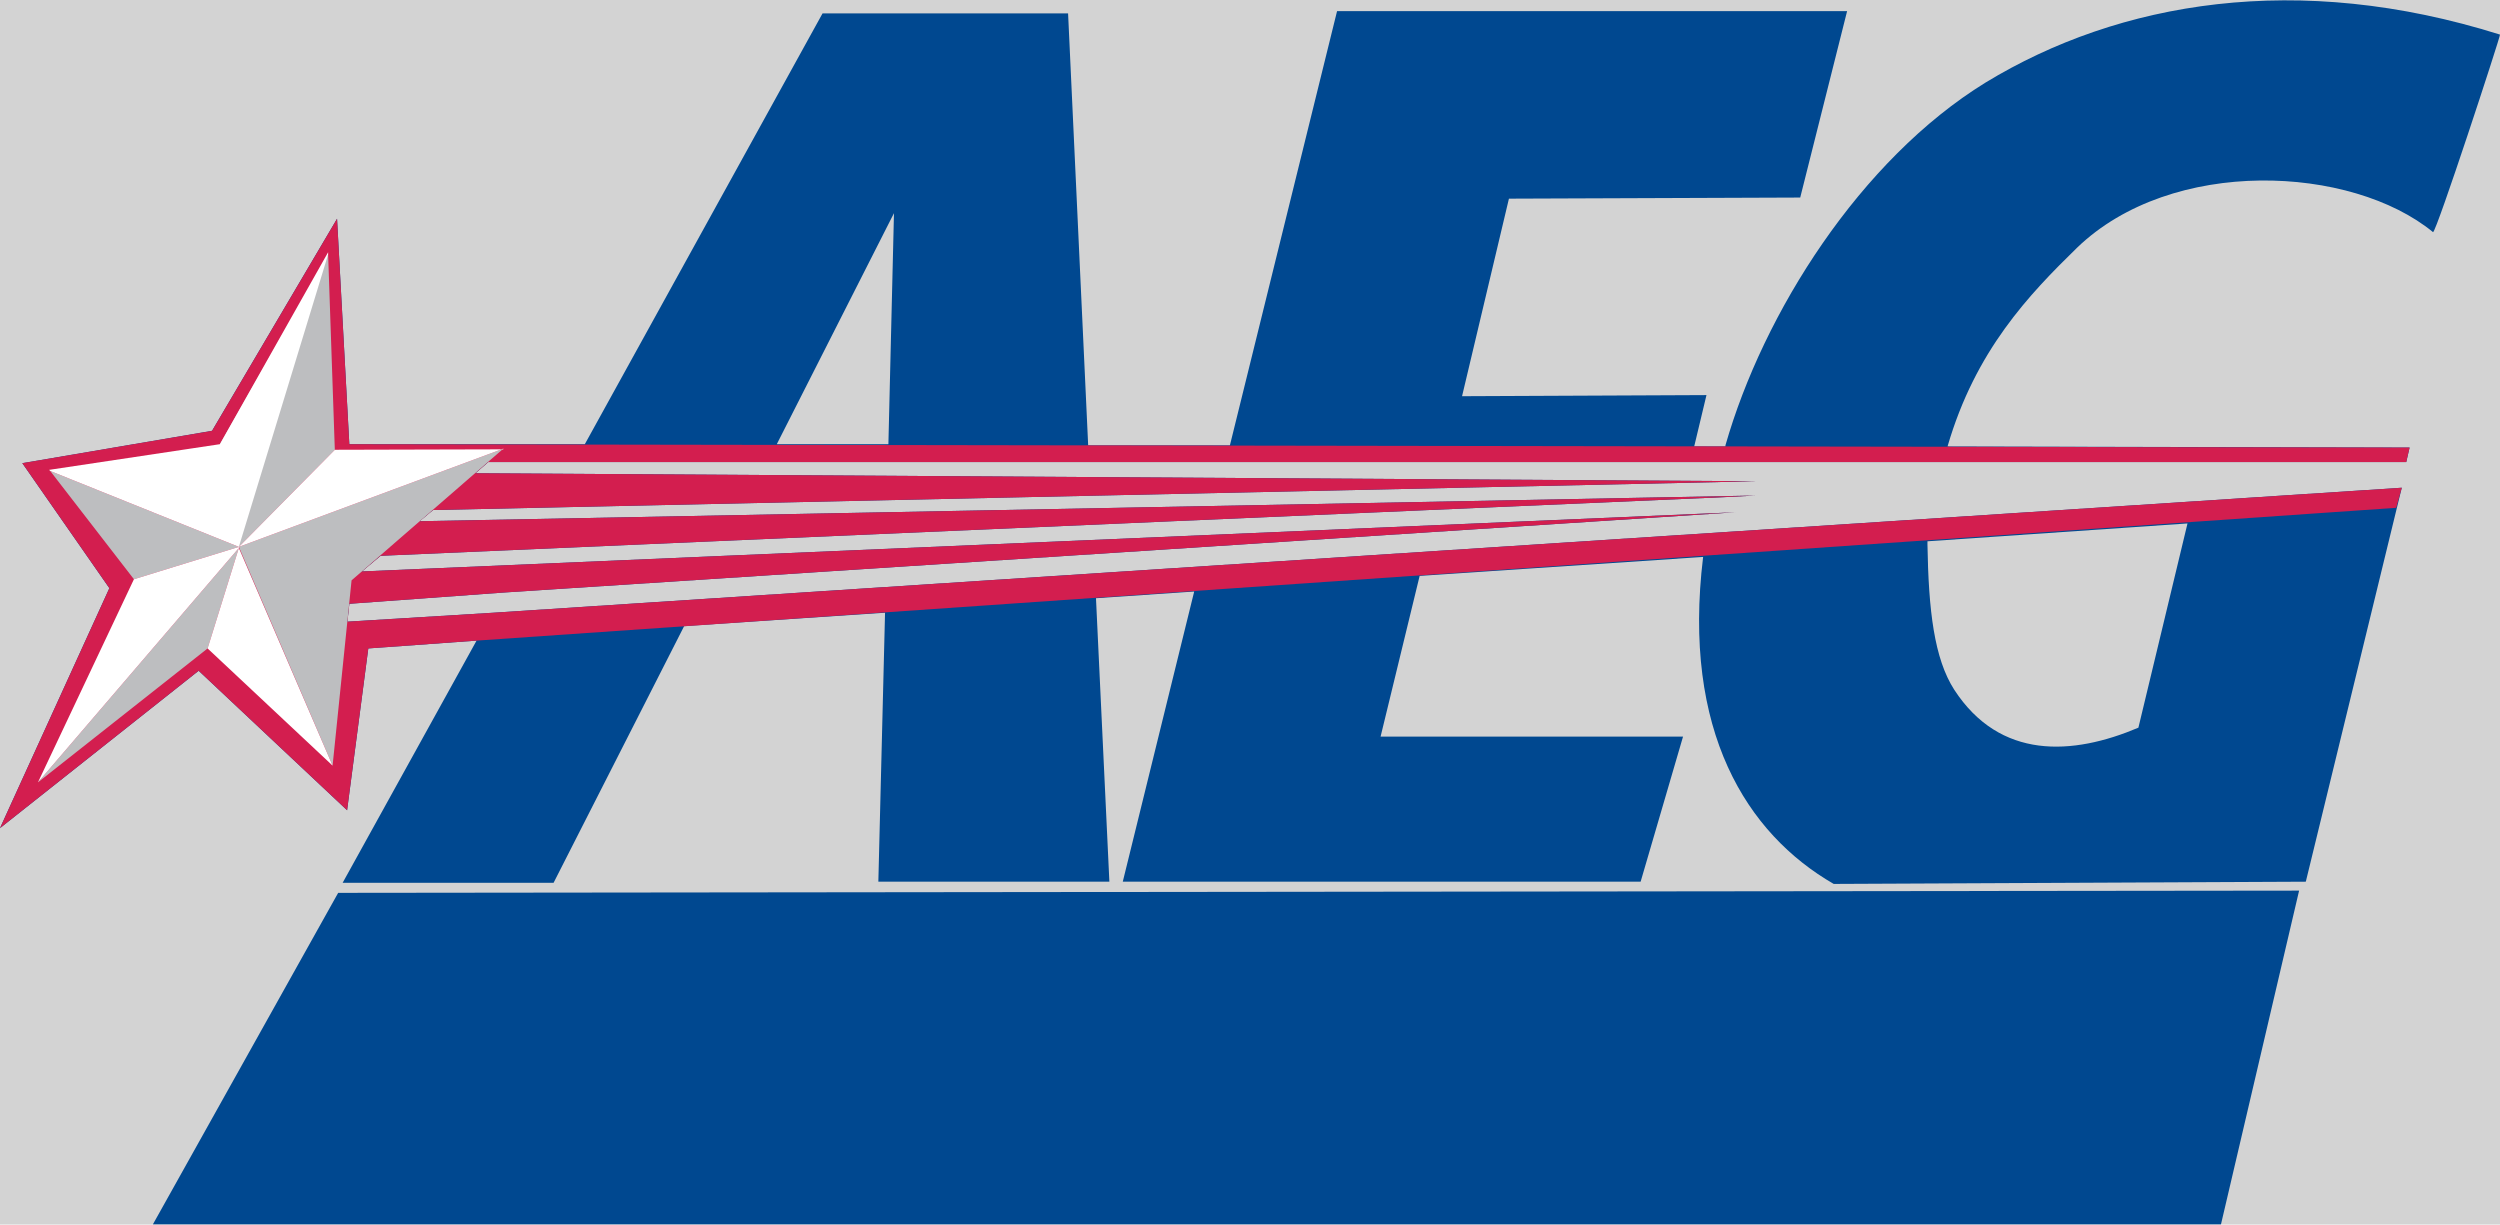
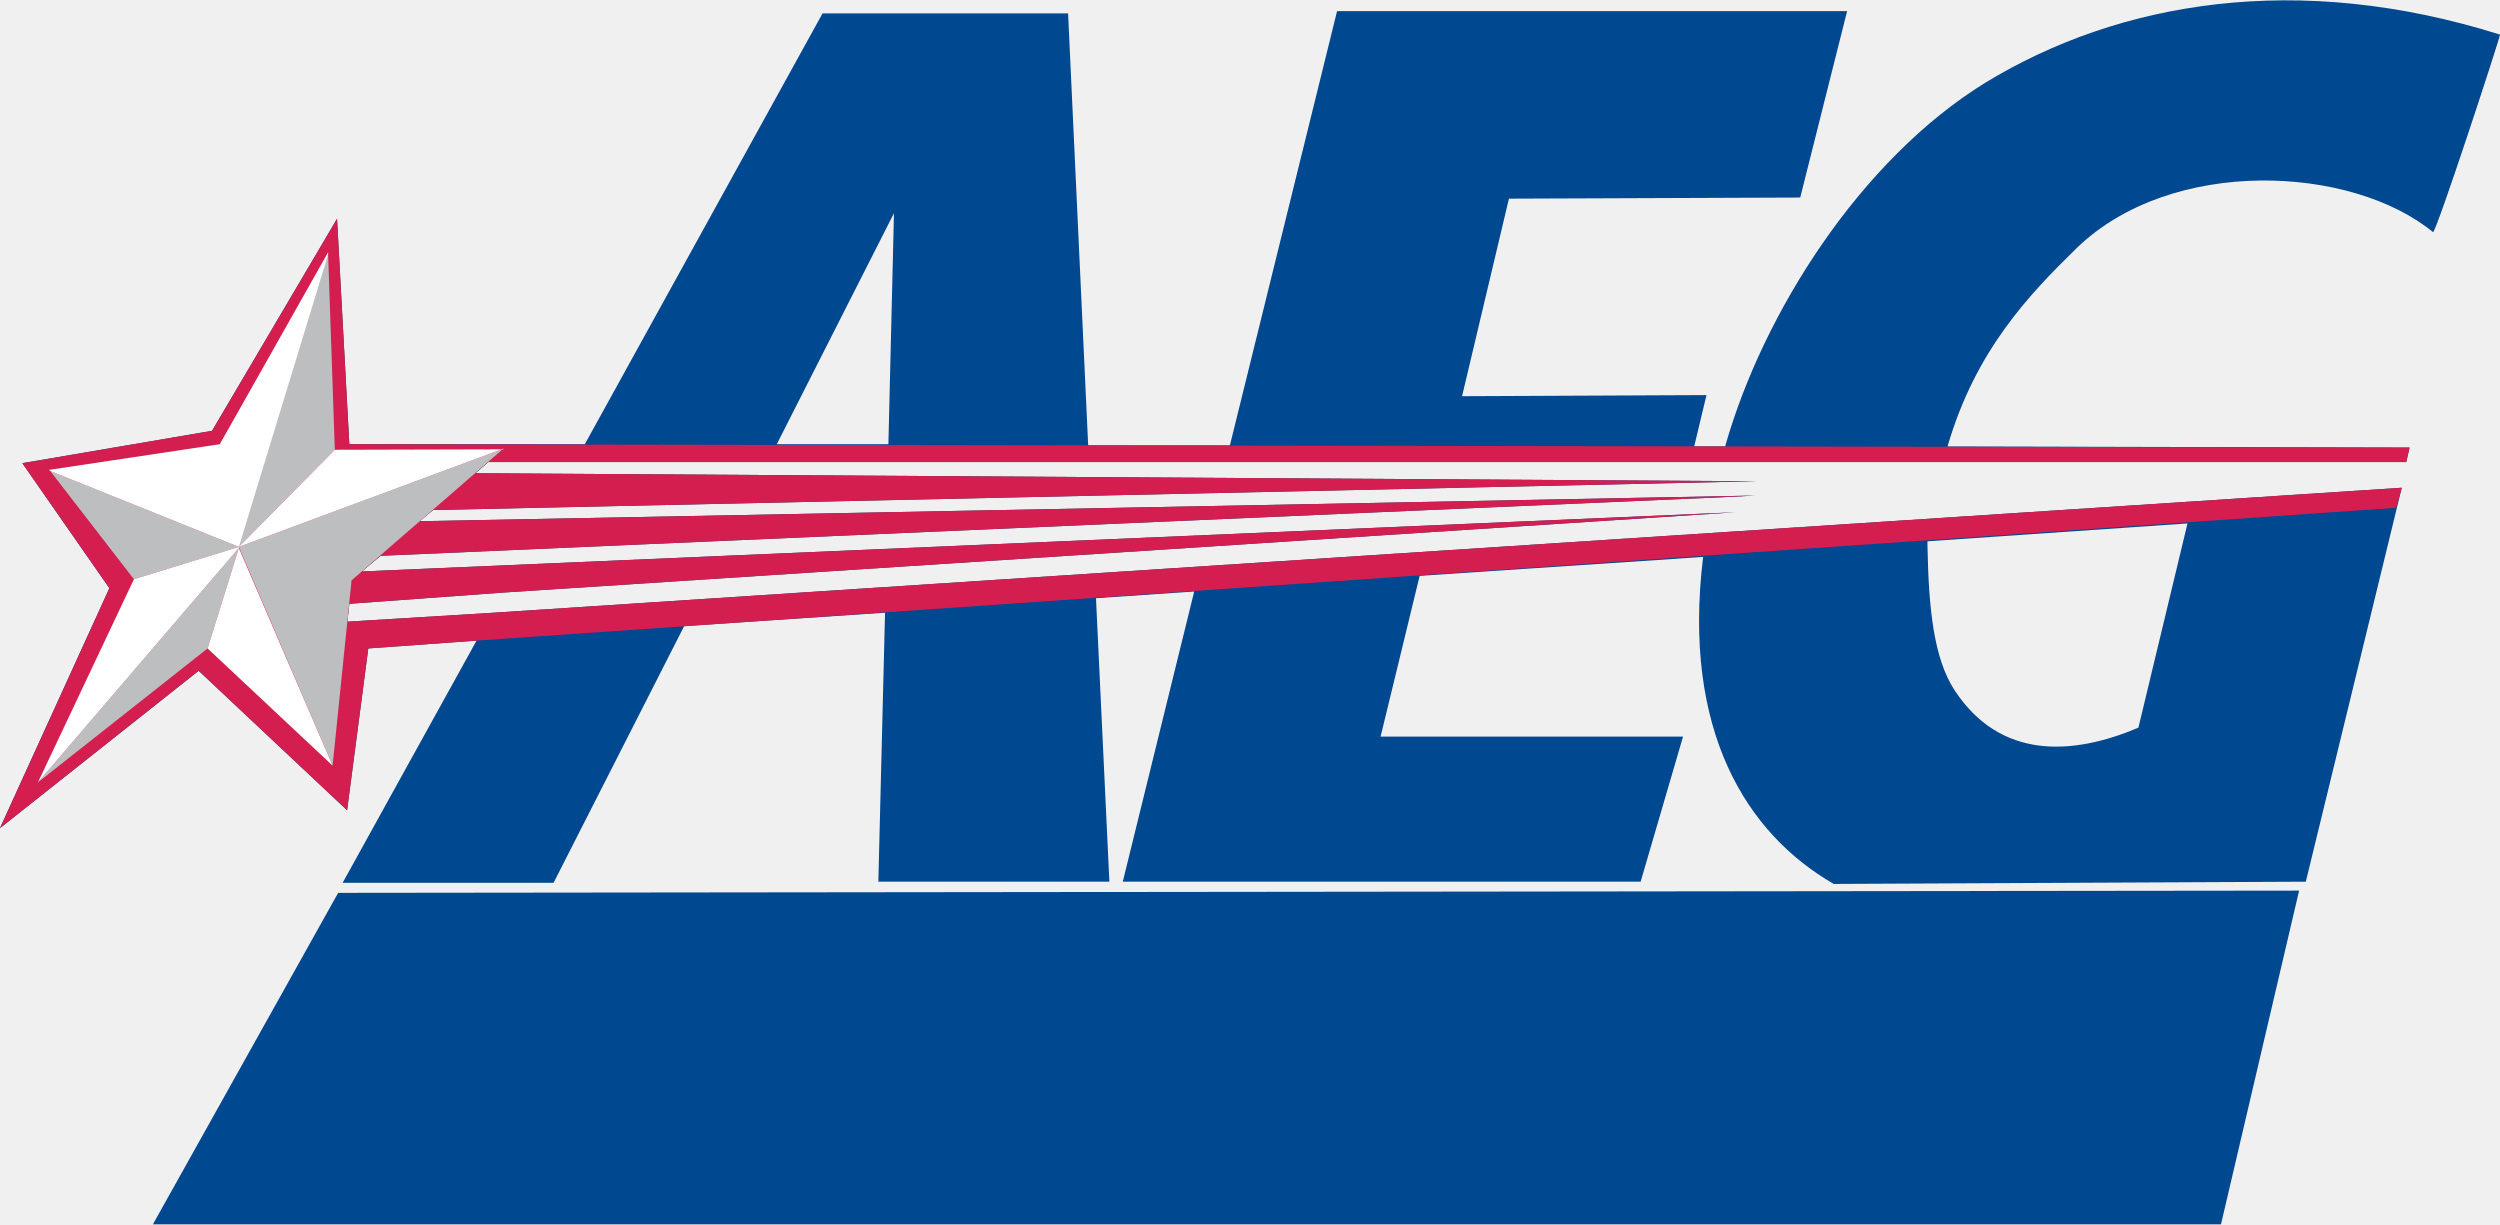
<svg xmlns="http://www.w3.org/2000/svg" viewBox="0 0 224 109.7">
-   <rect name="schelin" fill="lightgrey" width="100%" height="100%" />
  <style>
 .st0 {
 fill: #004890
 }
 .st1 { fill: #d31e4f; }
 .st2 { fill: #bdbec0; }
 </style>
  <path class="st0" d="M 13.7,109.7 L 199.0,109.7 L 206.0,79.8 L 30.3,80.0 L 13.7,109.7" />
  <path name="letters" class="st0" d="M 43.75,41.4 L 215.6,41.4 L 215.9,40.1 L 174.5,40.0 C 177.0,31.4 181.8,26.4 186.1,22.2 C 194.6,14.0 210.7,14.8 218.0,20.8 C 218.3,20.8 224.0,3.4 224.0,3.1 C 205.9,-2.6 189.9,0.1 177.9,7.4 C 166.7,14.3 158.0,28.0 154.6,39.9 L 154.6,40.0 L 151.8,40.0 L 152.9,35.4 L 131.0,35.5 L 135.2,17.8 L 161.3,17.7 L 165.5,1.0 L 119.8,1.0 L 110.2,39.9 L 97.5,39.9 L 95.7,1.2 L 73.7,1.2 L 52.4,39.8 L 31.3,39.8 L 30.2,19.6 L 19.0,38.6 L 2.0,41.5 L 9.8,52.7 L 0.0,74.2 L 17.8,60.1 L 31.1,72.6 L 33.0,58.1 L 42.7,57.4 L 30.7,79.1 L 49.6,79.1 L 61.3,56.1 L 79.3,54.9 L 78.7,79.0 L 99.4,79.0 L 98.2,53.6 L 107.0,53.0 L 100.6,79.0 L 147.0,79.0 L 150.8,66.0 L 123.7,66.0 L 127.2,51.6 L 152.6,49.9 C 150.7,65.5 156.5,74.7 164.3,79.2 L 206.6,79.0 L 215.2,43.7 L 44.2,54.9 L 31.13,55.7 L 31.3,54.1 L 45.0,53.1 L 155.5,45.9 L 153.1,46.0 L 32.43,51.2 L 34.1,49.8 L 153.2,44.6 L 153.4,44.6 L 157.3,44.4 L 37.6,46.7 L 38.8,45.7 L 153.8,43.2 L 157.2,43.1 L 153.8,43.1 L 42.6,42.4 M 172.7,48.5 L 196.0,46.9 L 191.6,65.2 C 185.7,67.7 179.2,68.1 175.1,61.8 C 173.3,59.0 172.8,54.7 172.7,48.8 L 172.7,48.5 L 172.7,48.5 M 79.6,39.8 L 69.6,39.8 L 80.1,19.1 L 79.6,39.8" />
  <path name="star" class="st1" d="   M 43.75,41.4   L 215.6,41.4   L 215.9,40.1   L 31.3,39.8   L 30.2,19.6   L 19.0,38.6   L 2.0,41.5   L 9.8,52.7   L 0.0,74.2   L 17.8,60.1   L 31.1,72.6   L 33.0,58.1   L 42.7,57.4   L 214.7,45.5   L 215.2,43.7   L 44.2,54.9   L 31.13,55.7   L 31.3,54.1   L 45.0,53.1   L 155.5,45.9   L 153.1,46.0   L 32.43,51.2   L 34.1,49.8   L 153.2,44.6   L 153.4,44.6   L 157.3,44.4   L 37.6,46.7   L 38.8,45.7   L 153.8,43.2   L 157.2,43.1   L 153.8,43.1   L 42.6,42.4   " />
  <path class="st2" d="   M 45.1,40.2   L 21.4,49.0   L 29.8,68.6   L 31.5,52    M 18.6,58.1   L 21.4,49.1   L 3.4,70.1     M 12.0,51.9   L 21.4,49.0   L 4.5,42.2    M 19.7,39.8   L 21.4,49.0   L 30.0,40.3   L 29.4,22.8    " />
  <path fill="white" d="   M 45.1,40.2   L 21.4,49.0   L 21.4,49.1   L 29.8,68.6   L 18.6,58.1   L 21.4,49.1   L 3.4,70.1   L 12.0,51.9   L 21.4,49.0   L 4.5,42.2   L 4.4,42.1   L 19.7,39.8   L 29.4,22.6   L 29.4,22.8   L 21.4,49.0   L 30.0,40.3   L 30.1,40.26   L 30.0,40.3   L 45.1,40.26   " />
</svg>
